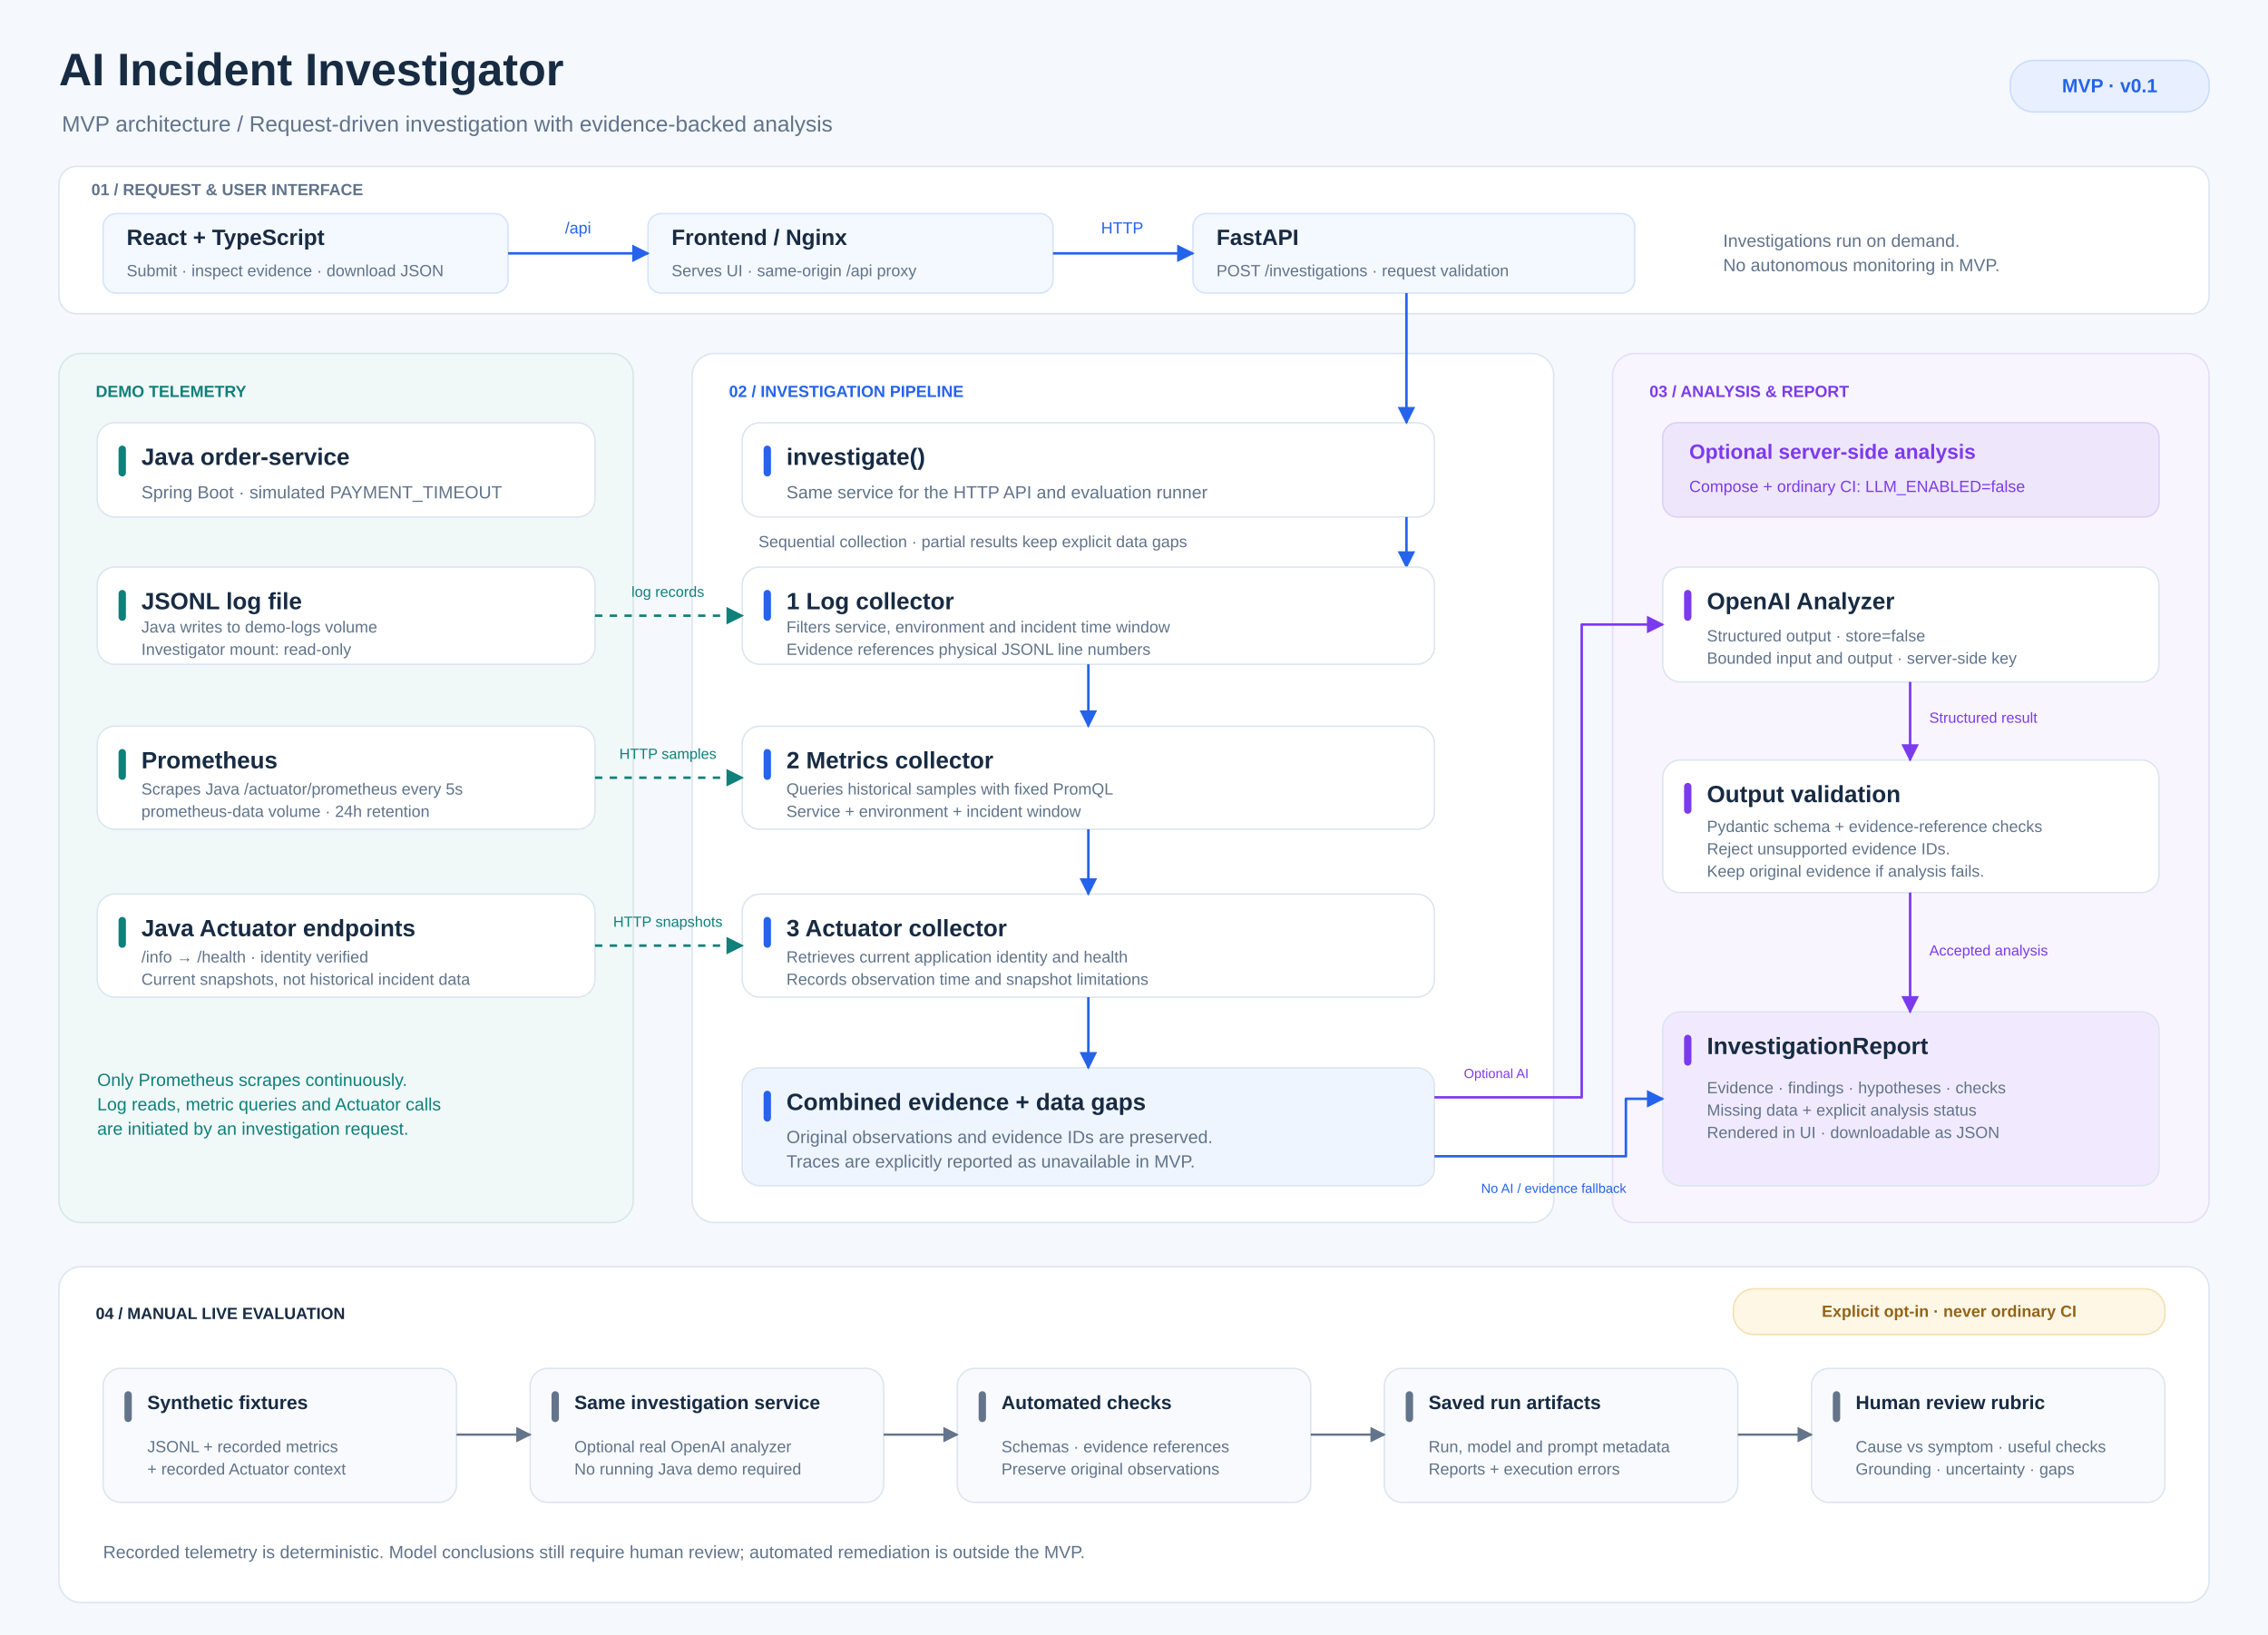
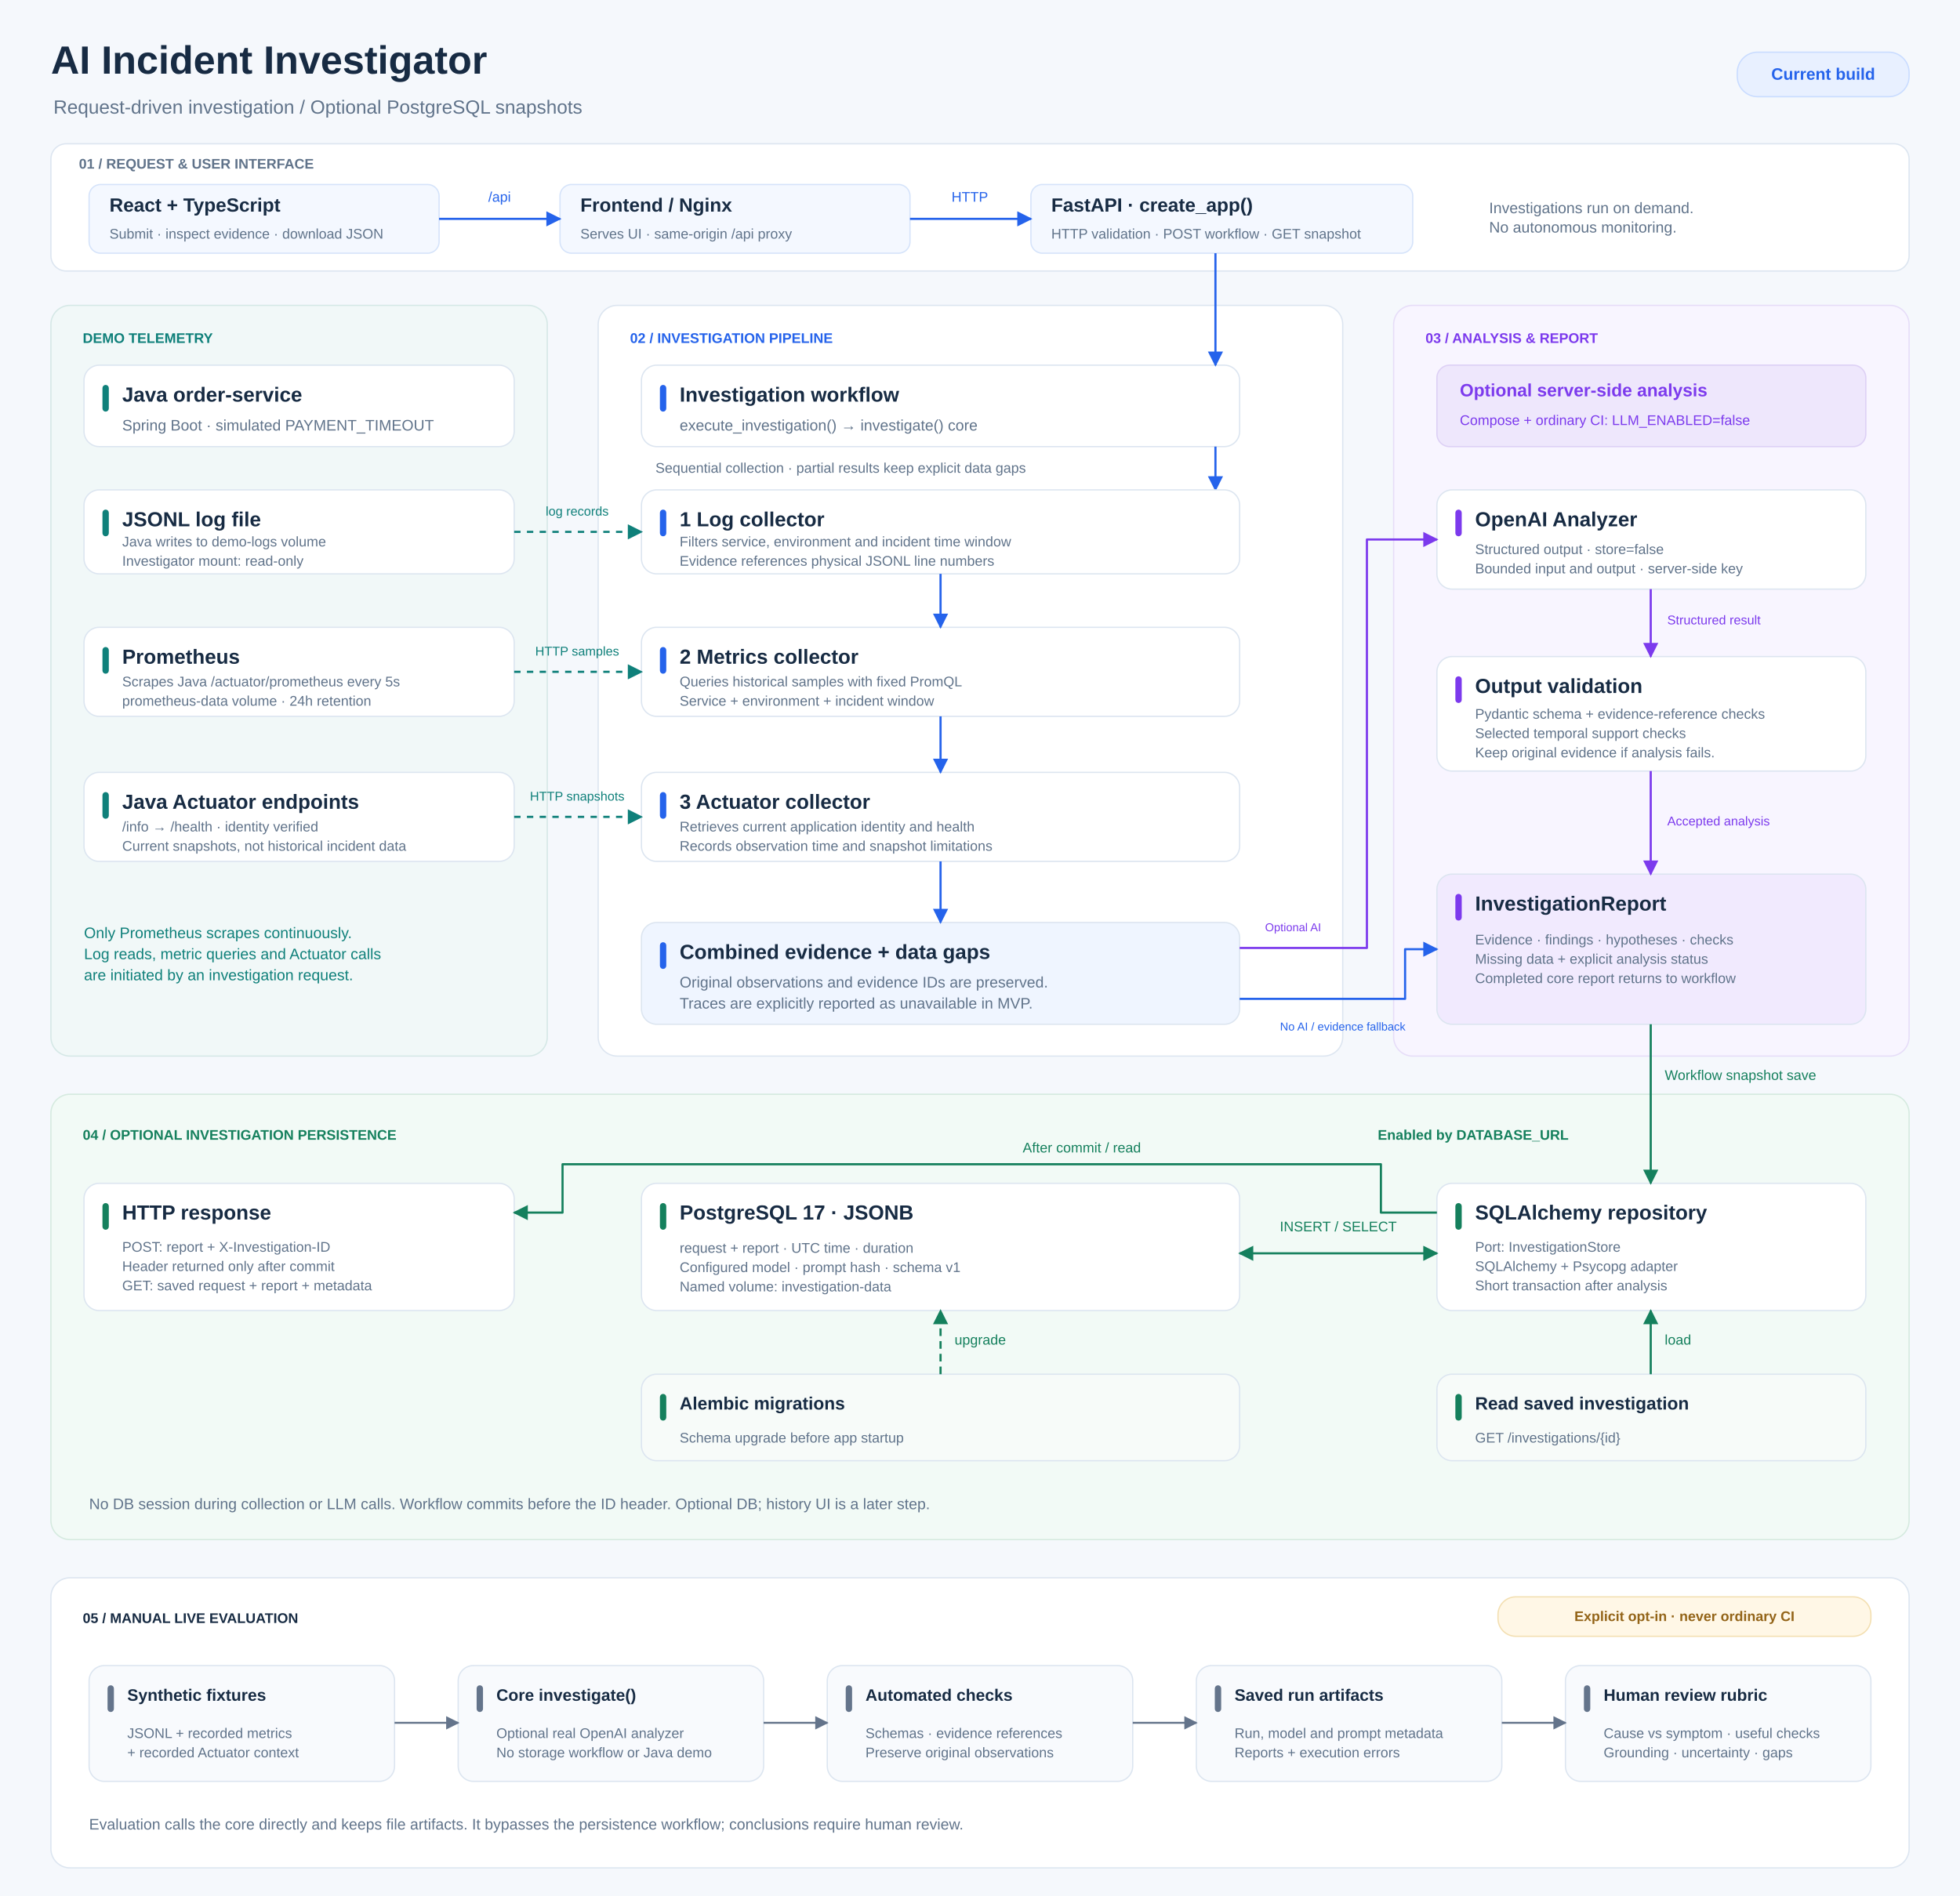
- <svg xmlns="http://www.w3.org/2000/svg" width="1540" height="1110" viewBox="0 0 1540 1110" role="img" aria-labelledby="title desc">
+ <svg xmlns="http://www.w3.org/2000/svg" width="1540" height="1490" viewBox="0 0 1540 1490" role="img" aria-labelledby="title desc">
  <defs>
    <marker id="arrow-blue" viewBox="0 0 10 10" refX="9" refY="5" markerWidth="7" markerHeight="7" orient="auto-start-reverse">
      <path d="M 0 0 L 10 5 L 0 10 z" fill="#2563EB" />
    </marker>
    <marker id="arrow-teal" viewBox="0 0 10 10" refX="9" refY="5" markerWidth="7" markerHeight="7" orient="auto-start-reverse">
      <path d="M 0 0 L 10 5 L 0 10 z" fill="#0F807A" />
    </marker>
    <marker id="arrow-purple" viewBox="0 0 10 10" refX="9" refY="5" markerWidth="7" markerHeight="7" orient="auto-start-reverse">
      <path d="M 0 0 L 10 5 L 0 10 z" fill="#7C3AED" />
    </marker>
    <marker id="arrow-gray" viewBox="0 0 10 10" refX="9" refY="5" markerWidth="7" markerHeight="7" orient="auto-start-reverse">
      <path d="M 0 0 L 10 5 L 0 10 z" fill="#64748B" />
    </marker>
+     <marker id="arrow-green" viewBox="0 0 10 10" refX="9" refY="5" markerWidth="7" markerHeight="7" orient="auto-start-reverse">
+       <path d="M 0 0 L 10 5 L 0 10 z" fill="#15805D" />
+     </marker>
  </defs>
-   <rect id="canvas" x="0" y="0" width="1540" height="1110" rx="0" fill="#F5F8FC" stroke="#F5F8FC" stroke-width="1" />
+   <rect id="canvas" x="0" y="0" width="1540" height="1490" rx="0" fill="#F5F8FC" stroke="#F5F8FC" stroke-width="1" />
  <text id="project-title" x="40" y="57.92" font-family="Arial, Helvetica, sans-serif" font-size="31" font-weight="700" fill="#172B43" text-anchor="start">
    <tspan x="40" dy="0.00">AI Incident Investigator</tspan>
  </text>
  <text id="project-subtitle" x="42" y="89.30" font-family="Arial, Helvetica, sans-serif" font-size="15" font-weight="400" fill="#60738A" text-anchor="start">
-     <tspan x="42" dy="0.00">MVP architecture  /  Request-driven investigation with evidence-backed analysis</tspan>
+     <tspan x="42" dy="0">Request-driven investigation  /  Optional PostgreSQL snapshots</tspan>
  </text>
  <rect id="mvp-badge" x="1365" y="41" width="135" height="35" rx="16" fill="#E8F0FF" stroke="#C9DCFF" stroke-width="1" />
  <text id="mvp-badge-text" x="1432.5" y="62.66" font-family="Arial, Helvetica, sans-serif" font-size="13" font-weight="700" fill="#2563EB" text-anchor="middle">
-     <tspan x="1432.5" dy="0.00">MVP  ·  v0.1</tspan>
+     <tspan x="1432.5" dy="0">Current build</tspan>
  </text>
  <rect id="request-lane" x="40" y="113" width="1460" height="100" rx="12" fill="#FFFFFF" stroke="#DCE5F0" stroke-width="1" />
  <text id="request-title" x="62" y="132.52" font-family="Arial, Helvetica, sans-serif" font-size="11" font-weight="700" fill="#60738A" text-anchor="start">
    <tspan x="62" dy="0.00">01  /  REQUEST &amp; USER INTERFACE</tspan>
  </text>
  <rect id="react" x="70" y="145" width="275" height="54" rx="9" fill="#F4F8FF" stroke="#D5E3FA" stroke-width="1" />
  <text id="react-title" x="86" y="166.30" font-family="Arial, Helvetica, sans-serif" font-size="15" font-weight="700" fill="#172B43" text-anchor="start">
    <tspan x="86" dy="0.00">React + TypeScript</tspan>
  </text>
  <text id="react-body" x="86" y="187.52" font-family="Arial, Helvetica, sans-serif" font-size="11" font-weight="400" fill="#60738A" text-anchor="start">
    <tspan x="86" dy="0.00">Submit · inspect evidence · download JSON</tspan>
  </text>
  <rect id="nginx" x="440" y="145" width="275" height="54" rx="9" fill="#F4F8FF" stroke="#D5E3FA" stroke-width="1" />
  <text id="nginx-title" x="456" y="166.30" font-family="Arial, Helvetica, sans-serif" font-size="15" font-weight="700" fill="#172B43" text-anchor="start">
    <tspan x="456" dy="0.00">Frontend / Nginx</tspan>
  </text>
  <text id="nginx-body" x="456" y="187.52" font-family="Arial, Helvetica, sans-serif" font-size="11" font-weight="400" fill="#60738A" text-anchor="start">
    <tspan x="456" dy="0.00">Serves UI · same-origin /api proxy</tspan>
  </text>
  <rect id="fastapi" x="810" y="145" width="300" height="54" rx="9" fill="#F4F8FF" stroke="#D5E3FA" stroke-width="1" />
  <text id="fastapi-title" x="826" y="166.30" font-family="Arial, Helvetica, sans-serif" font-size="15" font-weight="700" fill="#172B43" text-anchor="start">
-     <tspan x="826" dy="0.00">FastAPI</tspan>
+     <tspan x="826" dy="0">FastAPI · create_app()</tspan>
  </text>
  <text id="fastapi-body" x="826" y="187.52" font-family="Arial, Helvetica, sans-serif" font-size="11" font-weight="400" fill="#60738A" text-anchor="start">
-     <tspan x="826" dy="0.00">POST /investigations · request validation</tspan>
+     <tspan x="826" dy="0">HTTP validation · POST workflow · GET snapshot</tspan>
  </text>
  <path id="request-browser-proxy" d="M 345 172 L 440 172" fill="none" stroke="#2563EB" stroke-width="1.7" stroke-linejoin="round" marker-end="url(#arrow-blue)" />
  <text id="request-api-prefix" x="392.5" y="158.52" font-family="Arial, Helvetica, sans-serif" font-size="11" font-weight="400" fill="#2563EB" text-anchor="middle">
    <tspan x="392.5" dy="0.00">/api</tspan>
  </text>
  <path id="request-proxy-api" d="M 715 172 L 810 172" fill="none" stroke="#2563EB" stroke-width="1.7" stroke-linejoin="round" marker-end="url(#arrow-blue)" />
  <text id="request-proxy-label" x="762.0" y="158.52" font-family="Arial, Helvetica, sans-serif" font-size="11" font-weight="400" fill="#2563EB" text-anchor="middle">
    <tspan x="762.0" dy="0.00">HTTP</tspan>
  </text>
  <text id="request-not-polling" x="1170" y="167.56" font-family="Arial, Helvetica, sans-serif" font-size="12" font-weight="400" fill="#60738A" text-anchor="start">
-     <tspan x="1170" dy="0.00">Investigations run on demand.</tspan>
-     <tspan x="1170" dy="16.56">No autonomous monitoring in MVP.</tspan>
+     <tspan x="1170" dy="0">Investigations run on demand.</tspan>
+     <tspan x="1170" dy="15.18">No autonomous monitoring.</tspan>
  </text>
  <rect id="telemetry-lane" x="40" y="240" width="390" height="590" rx="15" fill="#F1F8F8" stroke="#D5E8E6" stroke-width="1" />
  <rect id="service-lane" x="470" y="240" width="585" height="590" rx="15" fill="#FFFFFF" stroke="#DCE5F0" stroke-width="1" />
  <rect id="analysis-lane" x="1095" y="240" width="405" height="590" rx="15" fill="#F8F5FF" stroke="#E6DDF8" stroke-width="1" />
  <text id="telemetry-title" x="65" y="269.52" font-family="Arial, Helvetica, sans-serif" font-size="11" font-weight="700" fill="#0F807A" text-anchor="start">
    <tspan x="65" dy="0.00">DEMO TELEMETRY</tspan>
  </text>
  <text id="service-title" x="495" y="269.52" font-family="Arial, Helvetica, sans-serif" font-size="11" font-weight="700" fill="#2563EB" text-anchor="start">
    <tspan x="495" dy="0.00">02  /  INVESTIGATION PIPELINE</tspan>
  </text>
  <text id="analysis-title" x="1120" y="269.52" font-family="Arial, Helvetica, sans-serif" font-size="11" font-weight="700" fill="#7C3AED" text-anchor="start">
    <tspan x="1120" dy="0.00">03  /  ANALYSIS &amp; REPORT</tspan>
  </text>
  <rect id="java" x="66" y="287" width="338" height="64" rx="12" fill="#FFFFFF" stroke="#DCE5F0" stroke-width="1" />
  <rect id="java-accent" x="81" y="303" width="4" height="20" rx="2" fill="#0F807A" stroke="#0F807A" stroke-width="1" />
  <text id="java-title" x="96" y="315.62" font-family="Arial, Helvetica, sans-serif" font-size="16" font-weight="700" fill="#172B43" text-anchor="start">
    <tspan x="96" dy="0.00">Java order-service</tspan>
  </text>
  <text id="java-body" x="96" y="338.34" font-family="Arial, Helvetica, sans-serif" font-size="12" font-weight="400" fill="#60738A" text-anchor="start">
    <tspan x="96" dy="0.00">Spring Boot · simulated PAYMENT_TIMEOUT</tspan>
  </text>
  <rect id="orchestrator" x="504" y="287" width="470" height="64" rx="12" fill="#FFFFFF" stroke="#DCE5F0" stroke-width="1" />
  <rect id="orchestrator-accent" x="519" y="303" width="4" height="20" rx="2" fill="#2563EB" stroke="#2563EB" stroke-width="1" />
  <text id="orchestrator-title" x="534" y="315.62" font-family="Arial, Helvetica, sans-serif" font-size="16" font-weight="700" fill="#172B43" text-anchor="start">
-     <tspan x="534" dy="0.00">investigate()</tspan>
+     <tspan x="534" dy="0">Investigation workflow</tspan>
  </text>
  <text id="orchestrator-body" x="534" y="338.34" font-family="Arial, Helvetica, sans-serif" font-size="12" font-weight="400" fill="#60738A" text-anchor="start">
-     <tspan x="534" dy="0.00">Same service for the HTTP API and evaluation runner</tspan>
+     <tspan x="534" dy="0">execute_investigation() → investigate() core</tspan>
  </text>
  <path id="api-orchestrator" d="M 955 199 L 955 287" fill="none" stroke="#2563EB" stroke-width="1.7" stroke-linejoin="round" marker-end="url(#arrow-blue)" />
  <text id="sequential-note" x="515" y="371.52" font-family="Arial, Helvetica, sans-serif" font-size="11" font-weight="400" fill="#60738A" text-anchor="start">
    <tspan x="515" dy="0.00">Sequential collection · partial results keep explicit data gaps</tspan>
  </text>
  <path id="orchestrator-to-logs" d="M 955 351 L 955 385" fill="none" stroke="#2563EB" stroke-width="1.7" stroke-linejoin="round" marker-end="url(#arrow-blue)" />
  <rect id="llm-default" x="1129" y="287" width="337" height="64" rx="10" fill="#EEE7FC" stroke="#DDD0F5" stroke-width="1" />
  <text id="llm-default-title" x="1147" y="311.48" font-family="Arial, Helvetica, sans-serif" font-size="14" font-weight="700" fill="#7C3AED" text-anchor="start">
    <tspan x="1147" dy="0.00">Optional server-side analysis</tspan>
  </text>
  <text id="llm-default-body" x="1147" y="334.02" font-family="Arial, Helvetica, sans-serif" font-size="11" font-weight="400" fill="#7C3AED" text-anchor="start">
    <tspan x="1147" dy="0.00">Compose + ordinary CI: LLM_ENABLED=false</tspan>
  </text>
  <rect id="jsonl" x="66" y="385" width="338" height="66" rx="12" fill="#FFFFFF" stroke="#DCE5F0" stroke-width="1" />
  <rect id="jsonl-accent" x="81" y="401" width="4" height="20" rx="2" fill="#0F807A" stroke="#0F807A" stroke-width="1" />
  <text id="jsonl-title" x="96" y="413.62" font-family="Arial, Helvetica, sans-serif" font-size="16" font-weight="700" fill="#172B43" text-anchor="start">
    <tspan x="96" dy="0.00">JSONL log file</tspan>
  </text>
  <text id="jsonl-body" x="96" y="429.43" font-family="Arial, Helvetica, sans-serif" font-size="11" font-weight="400" fill="#60738A" text-anchor="start">
    <tspan x="96" dy="0.00">Java writes to demo-logs volume</tspan>
    <tspan x="96" dy="15.18">Investigator mount: read-only</tspan>
  </text>
  <rect id="logs-collector" x="504" y="385" width="470" height="66" rx="12" fill="#FFFFFF" stroke="#DCE5F0" stroke-width="1" />
  <rect id="logs-collector-accent" x="519" y="401" width="4" height="20" rx="2" fill="#2563EB" stroke="#2563EB" stroke-width="1" />
  <text id="logs-collector-title" x="534" y="413.62" font-family="Arial, Helvetica, sans-serif" font-size="16" font-weight="700" fill="#172B43" text-anchor="start">
    <tspan x="534" dy="0.00">1   Log collector</tspan>
  </text>
  <text id="logs-collector-body" x="534" y="429.43" font-family="Arial, Helvetica, sans-serif" font-size="11" font-weight="400" fill="#60738A" text-anchor="start">
    <tspan x="534" dy="0.00">Filters service, environment and incident time window</tspan>
    <tspan x="534" dy="15.18">Evidence references physical JSONL line numbers</tspan>
  </text>
  <path id="log-data" d="M 404 418 L 504 418" fill="none" stroke="#0F807A" stroke-width="1.7" stroke-linejoin="round" stroke-dasharray="5 5" marker-end="url(#arrow-teal)" />
  <text id="log-data-label" x="453.5" y="405.20" font-family="Arial, Helvetica, sans-serif" font-size="10" font-weight="400" fill="#0F807A" text-anchor="middle">
    <tspan x="453.5" dy="0.00">log records</tspan>
  </text>
  <rect id="prometheus" x="66" y="493" width="338" height="70" rx="12" fill="#FFFFFF" stroke="#DCE5F0" stroke-width="1" />
  <rect id="prometheus-accent" x="81" y="509" width="4" height="20" rx="2" fill="#0F807A" stroke="#0F807A" stroke-width="1" />
  <text id="prometheus-title" x="96" y="521.62" font-family="Arial, Helvetica, sans-serif" font-size="16" font-weight="700" fill="#172B43" text-anchor="start">
    <tspan x="96" dy="0.00">Prometheus</tspan>
  </text>
  <text id="prometheus-body" x="96" y="539.43" font-family="Arial, Helvetica, sans-serif" font-size="11" font-weight="400" fill="#60738A" text-anchor="start">
    <tspan x="96" dy="0.00">Scrapes Java /actuator/prometheus every 5s</tspan>
    <tspan x="96" dy="15.18">prometheus-data volume · 24h retention</tspan>
  </text>
  <rect id="metrics-collector" x="504" y="493" width="470" height="70" rx="12" fill="#FFFFFF" stroke="#DCE5F0" stroke-width="1" />
  <rect id="metrics-collector-accent" x="519" y="509" width="4" height="20" rx="2" fill="#2563EB" stroke="#2563EB" stroke-width="1" />
  <text id="metrics-collector-title" x="534" y="521.62" font-family="Arial, Helvetica, sans-serif" font-size="16" font-weight="700" fill="#172B43" text-anchor="start">
    <tspan x="534" dy="0.00">2   Metrics collector</tspan>
  </text>
  <text id="metrics-collector-body" x="534" y="539.43" font-family="Arial, Helvetica, sans-serif" font-size="11" font-weight="400" fill="#60738A" text-anchor="start">
    <tspan x="534" dy="0.00">Queries historical samples with fixed PromQL</tspan>
    <tspan x="534" dy="15.18">Service + environment + incident window</tspan>
  </text>
  <path id="metric-data" d="M 404 528 L 504 528" fill="none" stroke="#0F807A" stroke-width="1.7" stroke-linejoin="round" stroke-dasharray="5 5" marker-end="url(#arrow-teal)" />
  <text id="metric-data-label" x="453.5" y="515.20" font-family="Arial, Helvetica, sans-serif" font-size="10" font-weight="400" fill="#0F807A" text-anchor="middle">
    <tspan x="453.5" dy="0.00">HTTP samples</tspan>
  </text>
  <path id="logs-then-metrics" d="M 739 451 L 739 493" fill="none" stroke="#2563EB" stroke-width="1.7" stroke-linejoin="round" marker-end="url(#arrow-blue)" />
  <rect id="actuator" x="66" y="607" width="338" height="70" rx="12" fill="#FFFFFF" stroke="#DCE5F0" stroke-width="1" />
  <rect id="actuator-accent" x="81" y="623" width="4" height="20" rx="2" fill="#0F807A" stroke="#0F807A" stroke-width="1" />
  <text id="actuator-title" x="96" y="635.62" font-family="Arial, Helvetica, sans-serif" font-size="16" font-weight="700" fill="#172B43" text-anchor="start">
    <tspan x="96" dy="0.00">Java Actuator endpoints</tspan>
  </text>
  <text id="actuator-body" x="96" y="653.43" font-family="Arial, Helvetica, sans-serif" font-size="11" font-weight="400" fill="#60738A" text-anchor="start">
    <tspan x="96" dy="0.00">/info → /health · identity verified</tspan>
    <tspan x="96" dy="15.18">Current snapshots, not historical incident data</tspan>
  </text>
  <rect id="actuator-collector" x="504" y="607" width="470" height="70" rx="12" fill="#FFFFFF" stroke="#DCE5F0" stroke-width="1" />
  <rect id="actuator-collector-accent" x="519" y="623" width="4" height="20" rx="2" fill="#2563EB" stroke="#2563EB" stroke-width="1" />
  <text id="actuator-collector-title" x="534" y="635.62" font-family="Arial, Helvetica, sans-serif" font-size="16" font-weight="700" fill="#172B43" text-anchor="start">
    <tspan x="534" dy="0.00">3   Actuator collector</tspan>
  </text>
  <text id="actuator-collector-body" x="534" y="653.43" font-family="Arial, Helvetica, sans-serif" font-size="11" font-weight="400" fill="#60738A" text-anchor="start">
    <tspan x="534" dy="0.00">Retrieves current application identity and health</tspan>
    <tspan x="534" dy="15.18">Records observation time and snapshot limitations</tspan>
  </text>
  <path id="actuator-data" d="M 404 642 L 504 642" fill="none" stroke="#0F807A" stroke-width="1.7" stroke-linejoin="round" stroke-dasharray="5 5" marker-end="url(#arrow-teal)" />
  <text id="actuator-data-label" x="453.5" y="629.20" font-family="Arial, Helvetica, sans-serif" font-size="10" font-weight="400" fill="#0F807A" text-anchor="middle">
    <tspan x="453.5" dy="0.00">HTTP snapshots</tspan>
  </text>
  <path id="metrics-then-actuator" d="M 739 563 L 739 607" fill="none" stroke="#2563EB" stroke-width="1.7" stroke-linejoin="round" marker-end="url(#arrow-blue)" />
  <rect id="combined-evidence" x="504" y="725" width="470" height="80" rx="12" fill="#EFF5FF" stroke="#DCE5F0" stroke-width="1" />
  <rect id="combined-evidence-accent" x="519" y="741" width="4" height="20" rx="2" fill="#2563EB" stroke="#2563EB" stroke-width="1" />
  <text id="combined-evidence-title" x="534" y="753.62" font-family="Arial, Helvetica, sans-serif" font-size="16" font-weight="700" fill="#172B43" text-anchor="start">
    <tspan x="534" dy="0.00">Combined evidence + data gaps</tspan>
  </text>
  <text id="combined-evidence-body" x="534" y="776.06" font-family="Arial, Helvetica, sans-serif" font-size="12" font-weight="400" fill="#60738A" text-anchor="start">
    <tspan x="534" dy="0.00">Original observations and evidence IDs are preserved.</tspan>
    <tspan x="534" dy="16.56">Traces are explicitly reported as unavailable in MVP.</tspan>
  </text>
  <path id="context-to-evidence" d="M 739 677 L 739 725" fill="none" stroke="#2563EB" stroke-width="1.7" stroke-linejoin="round" marker-end="url(#arrow-blue)" />
  <text id="telemetry-note" x="66" y="737.28" font-family="Arial, Helvetica, sans-serif" font-size="12" font-weight="400" fill="#0F807A" text-anchor="start">
    <tspan x="66" dy="0.00">Only Prometheus scrapes continuously.</tspan>
    <tspan x="66" dy="16.56">Log reads, metric queries and Actuator calls</tspan>
    <tspan x="66" dy="16.56">are initiated by an investigation request.</tspan>
  </text>
  <rect id="openai-analyzer" x="1129" y="385" width="337" height="78" rx="12" fill="#FFFFFF" stroke="#DCE5F0" stroke-width="1" />
  <rect id="openai-analyzer-accent" x="1144" y="401" width="4" height="20" rx="2" fill="#7C3AED" stroke="#7C3AED" stroke-width="1" />
  <text id="openai-analyzer-title" x="1159" y="413.62" font-family="Arial, Helvetica, sans-serif" font-size="16" font-weight="700" fill="#172B43" text-anchor="start">
    <tspan x="1159" dy="0.00">OpenAI Analyzer</tspan>
  </text>
  <text id="openai-analyzer-body" x="1159" y="435.43" font-family="Arial, Helvetica, sans-serif" font-size="11" font-weight="400" fill="#60738A" text-anchor="start">
    <tspan x="1159" dy="0.00">Structured output · store=false</tspan>
    <tspan x="1159" dy="15.18">Bounded input and output · server-side key</tspan>
  </text>
  <rect id="output-validation" x="1129" y="516" width="337" height="90" rx="12" fill="#FFFFFF" stroke="#DCE5F0" stroke-width="1" />
  <rect id="output-validation-accent" x="1144" y="532" width="4" height="20" rx="2" fill="#7C3AED" stroke="#7C3AED" stroke-width="1" />
  <text id="output-validation-title" x="1159" y="544.62" font-family="Arial, Helvetica, sans-serif" font-size="16" font-weight="700" fill="#172B43" text-anchor="start">
    <tspan x="1159" dy="0.00">Output validation</tspan>
  </text>
  <text id="output-validation-body" x="1159" y="564.84" font-family="Arial, Helvetica, sans-serif" font-size="11" font-weight="400" fill="#60738A" text-anchor="start">
-     <tspan x="1159" dy="0.00">Pydantic schema + evidence-reference checks</tspan>
-     <tspan x="1159" dy="15.18">Reject unsupported evidence IDs.</tspan>
+     <tspan x="1159" dy="0">Pydantic schema + evidence-reference checks</tspan>
+     <tspan x="1159" dy="15.18">Selected temporal support checks</tspan>
    <tspan x="1159" dy="15.18">Keep original evidence if analysis fails.</tspan>
  </text>
  <rect id="report" x="1129" y="687" width="337" height="118" rx="12" fill="#F1EAFE" stroke="#DCE5F0" stroke-width="1" />
  <rect id="report-accent" x="1144" y="703" width="4" height="20" rx="2" fill="#7C3AED" stroke="#7C3AED" stroke-width="1" />
  <text id="report-title" x="1159" y="715.62" font-family="Arial, Helvetica, sans-serif" font-size="16" font-weight="700" fill="#172B43" text-anchor="start">
    <tspan x="1159" dy="0.00">InvestigationReport</tspan>
  </text>
  <text id="report-body" x="1159" y="742.25" font-family="Arial, Helvetica, sans-serif" font-size="11" font-weight="400" fill="#60738A" text-anchor="start">
-     <tspan x="1159" dy="0.00">Evidence · findings · hypotheses · checks</tspan>
+     <tspan x="1159" dy="0">Evidence · findings · hypotheses · checks</tspan>
    <tspan x="1159" dy="15.18">Missing data + explicit analysis status</tspan>
    <tspan x="1159" dy="15.18" />
-     <tspan x="1159" dy="15.18">Rendered in UI · downloadable as JSON</tspan>
+     <tspan x="1159" dy="15.18">Completed core report returns to workflow</tspan>
  </text>
  <path id="evidence-to-analyzer" d="M 974 745 L 1074 745 L 1074 424 L 1129 424" fill="none" stroke="#7C3AED" stroke-width="1.7" stroke-linejoin="round" marker-end="url(#arrow-purple)" />
  <text id="optional-analysis-label" x="1016.0" y="731.88" font-family="Arial, Helvetica, sans-serif" font-size="9" font-weight="400" fill="#7C3AED" text-anchor="middle">
    <tspan x="1016.0" dy="0.00">Optional AI</tspan>
  </text>
  <path id="analyzer-to-validation" d="M 1297 463 L 1297 516" fill="none" stroke="#7C3AED" stroke-width="1.7" stroke-linejoin="round" marker-end="url(#arrow-purple)" />
  <text id="structured-output-label" x="1310" y="490.70" font-family="Arial, Helvetica, sans-serif" font-size="10" font-weight="400" fill="#7C3AED" text-anchor="start">
    <tspan x="1310" dy="0.00">Structured result</tspan>
  </text>
  <path id="validation-to-report" d="M 1297 606 L 1297 687" fill="none" stroke="#7C3AED" stroke-width="1.7" stroke-linejoin="round" marker-end="url(#arrow-purple)" />
  <text id="accepted-result-label" x="1310" y="648.70" font-family="Arial, Helvetica, sans-serif" font-size="10" font-weight="400" fill="#7C3AED" text-anchor="start">
    <tspan x="1310" dy="0.00">Accepted analysis</tspan>
  </text>
  <path id="evidence-to-report" d="M 974 785 L 1104 785 L 1104 746 L 1129 746" fill="none" stroke="#2563EB" stroke-width="1.7" stroke-linejoin="round" marker-end="url(#arrow-blue)" />
  <text id="fallback-label" x="1055.0" y="809.88" font-family="Arial, Helvetica, sans-serif" font-size="9" font-weight="400" fill="#2563EB" text-anchor="middle">
    <tspan x="1055.0" dy="0.00">No AI / evidence fallback</tspan>
  </text>
-   <rect id="evaluation-lane" x="40" y="860" width="1460" height="228" rx="15" fill="#FFFFFF" stroke="#DCE5F0" stroke-width="1" />
-   <text id="evaluation-title" x="65" y="895.52" font-family="Arial, Helvetica, sans-serif" font-size="11" font-weight="700" fill="#172B43" text-anchor="start">
-     <tspan x="65" dy="0.00">04  /  MANUAL LIVE EVALUATION</tspan>
-   </text>
-   <rect id="evaluation-badge" x="1177" y="875" width="293" height="31" rx="14" fill="#FFF7E6" stroke="#F3DFB1" stroke-width="1" />
-   <text id="evaluation-badge-text" x="1323.5" y="894.02" font-family="Arial, Helvetica, sans-serif" font-size="11" font-weight="700" fill="#936418" text-anchor="middle">
+   <rect id="evaluation-lane" x="40" y="860" width="1460" height="228" rx="15" fill="#FFFFFF" stroke="#DCE5F0" stroke-width="1" transform="translate(0 380)" />
+   <text id="evaluation-title" x="65" y="895.52" font-family="Arial, Helvetica, sans-serif" font-size="11" font-weight="700" fill="#172B43" text-anchor="start" transform="translate(0 380)">
+     <tspan x="65" dy="0">05  /  MANUAL LIVE EVALUATION</tspan>
+   </text>
+   <rect id="evaluation-badge" x="1177" y="875" width="293" height="31" rx="14" fill="#FFF7E6" stroke="#F3DFB1" stroke-width="1" transform="translate(0 380)" />
+   <text id="evaluation-badge-text" x="1323.5" y="894.02" font-family="Arial, Helvetica, sans-serif" font-size="11" font-weight="700" fill="#936418" text-anchor="middle" transform="translate(0 380)">
    <tspan x="1323.5" dy="0.00">Explicit opt-in · never ordinary CI</tspan>
  </text>
-   <rect id="eval-fixtures" x="70" y="929" width="240" height="91" rx="12" fill="#F8FAFD" stroke="#DCE5F0" stroke-width="1" />
-   <rect id="eval-fixtures-accent" x="85" y="945" width="4" height="20" rx="2" fill="#64748B" stroke="#64748B" stroke-width="1" />
-   <text id="eval-fixtures-title" x="100" y="956.66" font-family="Arial, Helvetica, sans-serif" font-size="13" font-weight="700" fill="#172B43" text-anchor="start">
+   <rect id="eval-fixtures" x="70" y="929" width="240" height="91" rx="12" fill="#F8FAFD" stroke="#DCE5F0" stroke-width="1" transform="translate(0 380)" />
+   <rect id="eval-fixtures-accent" x="85" y="945" width="4" height="20" rx="2" fill="#64748B" stroke="#64748B" stroke-width="1" transform="translate(0 380)" />
+   <text id="eval-fixtures-title" x="100" y="956.66" font-family="Arial, Helvetica, sans-serif" font-size="13" font-weight="700" fill="#172B43" text-anchor="start" transform="translate(0 380)">
    <tspan x="100" dy="0.00">Synthetic fixtures</tspan>
  </text>
-   <text id="eval-fixtures-body" x="100" y="985.93" font-family="Arial, Helvetica, sans-serif" font-size="11" font-weight="400" fill="#60738A" text-anchor="start">
+   <text id="eval-fixtures-body" x="100" y="985.93" font-family="Arial, Helvetica, sans-serif" font-size="11" font-weight="400" fill="#60738A" text-anchor="start" transform="translate(0 380)">
    <tspan x="100" dy="0.00">JSONL + recorded metrics</tspan>
    <tspan x="100" dy="15.18">+ recorded Actuator context</tspan>
  </text>
-   <rect id="eval-pipeline" x="360" y="929" width="240" height="91" rx="12" fill="#F8FAFD" stroke="#DCE5F0" stroke-width="1" />
-   <rect id="eval-pipeline-accent" x="375" y="945" width="4" height="20" rx="2" fill="#64748B" stroke="#64748B" stroke-width="1" />
-   <text id="eval-pipeline-title" x="390" y="956.66" font-family="Arial, Helvetica, sans-serif" font-size="13" font-weight="700" fill="#172B43" text-anchor="start">
-     <tspan x="390" dy="0.00">Same investigation service</tspan>
-   </text>
-   <text id="eval-pipeline-body" x="390" y="985.93" font-family="Arial, Helvetica, sans-serif" font-size="11" font-weight="400" fill="#60738A" text-anchor="start">
-     <tspan x="390" dy="0.00">Optional real OpenAI analyzer</tspan>
-     <tspan x="390" dy="15.18">No running Java demo required</tspan>
-   </text>
-   <path id="eval-edge-1" d="M 310 974 L 360 974" fill="none" stroke="#64748B" stroke-width="1.5" stroke-linejoin="round" marker-end="url(#arrow-gray)" />
-   <rect id="eval-checks" x="650" y="929" width="240" height="91" rx="12" fill="#F8FAFD" stroke="#DCE5F0" stroke-width="1" />
-   <rect id="eval-checks-accent" x="665" y="945" width="4" height="20" rx="2" fill="#64748B" stroke="#64748B" stroke-width="1" />
-   <text id="eval-checks-title" x="680" y="956.66" font-family="Arial, Helvetica, sans-serif" font-size="13" font-weight="700" fill="#172B43" text-anchor="start">
+   <rect id="eval-pipeline" x="360" y="929" width="240" height="91" rx="12" fill="#F8FAFD" stroke="#DCE5F0" stroke-width="1" transform="translate(0 380)" />
+   <rect id="eval-pipeline-accent" x="375" y="945" width="4" height="20" rx="2" fill="#64748B" stroke="#64748B" stroke-width="1" transform="translate(0 380)" />
+   <text id="eval-pipeline-title" x="390" y="956.66" font-family="Arial, Helvetica, sans-serif" font-size="13" font-weight="700" fill="#172B43" text-anchor="start" transform="translate(0 380)">
+     <tspan x="390" dy="0">Core investigate()</tspan>
+   </text>
+   <text id="eval-pipeline-body" x="390" y="985.93" font-family="Arial, Helvetica, sans-serif" font-size="11" font-weight="400" fill="#60738A" text-anchor="start" transform="translate(0 380)">
+     <tspan x="390" dy="0">Optional real OpenAI analyzer</tspan>
+     <tspan x="390" dy="15.18">No storage workflow or Java demo</tspan>
+   </text>
+   <path id="eval-edge-1" d="M 310 974 L 360 974" fill="none" stroke="#64748B" stroke-width="1.5" stroke-linejoin="round" marker-end="url(#arrow-gray)" transform="translate(0 380)" />
+   <rect id="eval-checks" x="650" y="929" width="240" height="91" rx="12" fill="#F8FAFD" stroke="#DCE5F0" stroke-width="1" transform="translate(0 380)" />
+   <rect id="eval-checks-accent" x="665" y="945" width="4" height="20" rx="2" fill="#64748B" stroke="#64748B" stroke-width="1" transform="translate(0 380)" />
+   <text id="eval-checks-title" x="680" y="956.66" font-family="Arial, Helvetica, sans-serif" font-size="13" font-weight="700" fill="#172B43" text-anchor="start" transform="translate(0 380)">
    <tspan x="680" dy="0.00">Automated checks</tspan>
  </text>
-   <text id="eval-checks-body" x="680" y="985.93" font-family="Arial, Helvetica, sans-serif" font-size="11" font-weight="400" fill="#60738A" text-anchor="start">
+   <text id="eval-checks-body" x="680" y="985.93" font-family="Arial, Helvetica, sans-serif" font-size="11" font-weight="400" fill="#60738A" text-anchor="start" transform="translate(0 380)">
    <tspan x="680" dy="0.00">Schemas · evidence references</tspan>
    <tspan x="680" dy="15.18">Preserve original observations</tspan>
  </text>
-   <path id="eval-edge-2" d="M 600 974 L 650 974" fill="none" stroke="#64748B" stroke-width="1.5" stroke-linejoin="round" marker-end="url(#arrow-gray)" />
-   <rect id="eval-artifacts" x="940" y="929" width="240" height="91" rx="12" fill="#F8FAFD" stroke="#DCE5F0" stroke-width="1" />
-   <rect id="eval-artifacts-accent" x="955" y="945" width="4" height="20" rx="2" fill="#64748B" stroke="#64748B" stroke-width="1" />
-   <text id="eval-artifacts-title" x="970" y="956.66" font-family="Arial, Helvetica, sans-serif" font-size="13" font-weight="700" fill="#172B43" text-anchor="start">
+   <path id="eval-edge-2" d="M 600 974 L 650 974" fill="none" stroke="#64748B" stroke-width="1.5" stroke-linejoin="round" marker-end="url(#arrow-gray)" transform="translate(0 380)" />
+   <rect id="eval-artifacts" x="940" y="929" width="240" height="91" rx="12" fill="#F8FAFD" stroke="#DCE5F0" stroke-width="1" transform="translate(0 380)" />
+   <rect id="eval-artifacts-accent" x="955" y="945" width="4" height="20" rx="2" fill="#64748B" stroke="#64748B" stroke-width="1" transform="translate(0 380)" />
+   <text id="eval-artifacts-title" x="970" y="956.66" font-family="Arial, Helvetica, sans-serif" font-size="13" font-weight="700" fill="#172B43" text-anchor="start" transform="translate(0 380)">
    <tspan x="970" dy="0.00">Saved run artifacts</tspan>
  </text>
-   <text id="eval-artifacts-body" x="970" y="985.93" font-family="Arial, Helvetica, sans-serif" font-size="11" font-weight="400" fill="#60738A" text-anchor="start">
+   <text id="eval-artifacts-body" x="970" y="985.93" font-family="Arial, Helvetica, sans-serif" font-size="11" font-weight="400" fill="#60738A" text-anchor="start" transform="translate(0 380)">
    <tspan x="970" dy="0.00">Run, model and prompt metadata</tspan>
    <tspan x="970" dy="15.18">Reports + execution errors</tspan>
  </text>
-   <path id="eval-edge-3" d="M 890 974 L 940 974" fill="none" stroke="#64748B" stroke-width="1.5" stroke-linejoin="round" marker-end="url(#arrow-gray)" />
-   <rect id="eval-rubric" x="1230" y="929" width="240" height="91" rx="12" fill="#F8FAFD" stroke="#DCE5F0" stroke-width="1" />
-   <rect id="eval-rubric-accent" x="1245" y="945" width="4" height="20" rx="2" fill="#64748B" stroke="#64748B" stroke-width="1" />
-   <text id="eval-rubric-title" x="1260" y="956.66" font-family="Arial, Helvetica, sans-serif" font-size="13" font-weight="700" fill="#172B43" text-anchor="start">
+   <path id="eval-edge-3" d="M 890 974 L 940 974" fill="none" stroke="#64748B" stroke-width="1.5" stroke-linejoin="round" marker-end="url(#arrow-gray)" transform="translate(0 380)" />
+   <rect id="eval-rubric" x="1230" y="929" width="240" height="91" rx="12" fill="#F8FAFD" stroke="#DCE5F0" stroke-width="1" transform="translate(0 380)" />
+   <rect id="eval-rubric-accent" x="1245" y="945" width="4" height="20" rx="2" fill="#64748B" stroke="#64748B" stroke-width="1" transform="translate(0 380)" />
+   <text id="eval-rubric-title" x="1260" y="956.66" font-family="Arial, Helvetica, sans-serif" font-size="13" font-weight="700" fill="#172B43" text-anchor="start" transform="translate(0 380)">
    <tspan x="1260" dy="0.00">Human review rubric</tspan>
  </text>
-   <text id="eval-rubric-body" x="1260" y="985.93" font-family="Arial, Helvetica, sans-serif" font-size="11" font-weight="400" fill="#60738A" text-anchor="start">
+   <text id="eval-rubric-body" x="1260" y="985.93" font-family="Arial, Helvetica, sans-serif" font-size="11" font-weight="400" fill="#60738A" text-anchor="start" transform="translate(0 380)">
    <tspan x="1260" dy="0.00">Cause vs symptom · useful checks</tspan>
    <tspan x="1260" dy="15.18">Grounding · uncertainty · gaps</tspan>
  </text>
-   <path id="eval-edge-4" d="M 1180 974 L 1230 974" fill="none" stroke="#64748B" stroke-width="1.5" stroke-linejoin="round" marker-end="url(#arrow-gray)" />
-   <text id="evaluation-limitation" x="70" y="1057.84" font-family="Arial, Helvetica, sans-serif" font-size="12" font-weight="400" fill="#60738A" text-anchor="start">
-     <tspan x="70" dy="0.00">Recorded telemetry is deterministic. Model conclusions still require human review; automated remediation is outside the MVP.</tspan>
+   <path id="eval-edge-4" d="M 1180 974 L 1230 974" fill="none" stroke="#64748B" stroke-width="1.5" stroke-linejoin="round" marker-end="url(#arrow-gray)" transform="translate(0 380)" />
+   <text id="evaluation-limitation" x="70" y="1057.84" font-family="Arial, Helvetica, sans-serif" font-size="12" font-weight="400" fill="#60738A" text-anchor="start" transform="translate(0 380)">
+     <tspan x="70" dy="0">Evaluation calls the core directly and keeps file artifacts. It bypasses the persistence workflow; conclusions require human review.</tspan>
+   </text>
+   <rect id="storage-lane" x="40" y="860" width="1460" height="350" rx="15" fill="#F2FAF6" stroke="#D5EADF" stroke-width="1" />
+   <text id="storage-title" x="65" y="895.74" font-family="Arial, Helvetica, sans-serif" font-size="11" font-weight="700" fill="#15805D" text-anchor="start">
+     <tspan x="65" dy="0">04  /  OPTIONAL INVESTIGATION PERSISTENCE</tspan>
+   </text>
+   <text id="storage-gate" x="1157.5" y="895.74" font-family="Arial, Helvetica, sans-serif" font-size="11" font-weight="700" fill="#15805D" text-anchor="middle">
+     <tspan x="1157.5" dy="0">Enabled by DATABASE_URL</tspan>
+   </text>
+   <rect id="saved-response" x="66" y="930" width="338" height="100" rx="12" fill="#FFFFFF" stroke="#DCE5F0" stroke-width="1" />
+   <rect id="saved-response-accent" x="81" y="946" width="4" height="20" rx="2" fill="#15805D" stroke="#15805D" stroke-width="1" />
+   <text id="saved-response-title" x="96" y="958.44" font-family="Arial, Helvetica, sans-serif" font-size="16" font-weight="700" fill="#172B43" text-anchor="start">
+     <tspan x="96" dy="0">HTTP response</tspan>
+   </text>
+   <text id="saved-response-body" x="96" y="983.74" font-family="Arial, Helvetica, sans-serif" font-size="11" font-weight="400" fill="#60738A" text-anchor="start">
+     <tspan x="96" dy="0">POST: report + X-Investigation-ID</tspan>
+     <tspan x="96" dy="15.18">Header returned only after commit</tspan>
+     <tspan x="96" dy="15.18">GET: saved request + report + metadata</tspan>
+   </text>
+   <rect id="postgres" x="504" y="930" width="470" height="100" rx="12" fill="#FFFFFF" stroke="#DCE5F0" stroke-width="1" />
+   <rect id="postgres-accent" x="519" y="946" width="4" height="20" rx="2" fill="#15805D" stroke="#15805D" stroke-width="1" />
+   <text id="postgres-title" x="534" y="958.44" font-family="Arial, Helvetica, sans-serif" font-size="16" font-weight="700" fill="#172B43" text-anchor="start">
+     <tspan x="534" dy="0">PostgreSQL 17 · JSONB</tspan>
+   </text>
+   <text id="postgres-body" x="534" y="984.56" font-family="Arial, Helvetica, sans-serif" font-size="11" font-weight="400" fill="#60738A" text-anchor="start">
+     <tspan x="534" dy="0">request + report · UTC time · duration</tspan>
+     <tspan x="534" dy="15.18">Configured model · prompt hash · schema v1</tspan>
+     <tspan x="534" dy="15.18">Named volume: investigation-data</tspan>
+   </text>
+   <rect id="snapshot-repository" x="1129" y="930" width="337" height="100" rx="12" fill="#FFFFFF" stroke="#DCE5F0" stroke-width="1" />
+   <rect id="snapshot-repository-accent" x="1144" y="946" width="4" height="20" rx="2" fill="#15805D" stroke="#15805D" stroke-width="1" />
+   <text id="snapshot-repository-title" x="1159" y="958.44" font-family="Arial, Helvetica, sans-serif" font-size="16" font-weight="700" fill="#172B43" text-anchor="start">
+     <tspan x="1159" dy="0">SQLAlchemy repository</tspan>
+   </text>
+   <text id="snapshot-repository-body" x="1159" y="983.74" font-family="Arial, Helvetica, sans-serif" font-size="11" font-weight="400" fill="#60738A" text-anchor="start">
+     <tspan x="1159" dy="0">Port: InvestigationStore</tspan>
+     <tspan x="1159" dy="15.18">SQLAlchemy + Psycopg adapter</tspan>
+     <tspan x="1159" dy="15.18">Short transaction after analysis</tspan>
+   </text>
+   <rect id="alembic" x="504" y="1080" width="470" height="68" rx="12" fill="#F7FBF9" stroke="#DCE5F0" stroke-width="1" />
+   <rect id="alembic-accent" x="519" y="1096" width="4" height="20" rx="2" fill="#15805D" stroke="#15805D" stroke-width="1" />
+   <text id="alembic-title" x="534" y="1107.76" font-family="Arial, Helvetica, sans-serif" font-size="14" font-weight="700" fill="#172B43" text-anchor="start">
+     <tspan x="534" dy="0">Alembic migrations</tspan>
+   </text>
+   <text id="alembic-body" x="534" y="1133.74" font-family="Arial, Helvetica, sans-serif" font-size="11" font-weight="400" fill="#60738A" text-anchor="start">
+     <tspan x="534" dy="0">Schema upgrade before app startup</tspan>
+   </text>
+   <rect id="snapshot-read" x="1129" y="1080" width="337" height="68" rx="12" fill="#F7FBF9" stroke="#DCE5F0" stroke-width="1" />
+   <rect id="snapshot-read-accent" x="1144" y="1096" width="4" height="20" rx="2" fill="#15805D" stroke="#15805D" stroke-width="1" />
+   <text id="snapshot-read-title" x="1159" y="1107.76" font-family="Arial, Helvetica, sans-serif" font-size="14" font-weight="700" fill="#172B43" text-anchor="start">
+     <tspan x="1159" dy="0">Read saved investigation</tspan>
+   </text>
+   <text id="snapshot-read-body" x="1159" y="1133.74" font-family="Arial, Helvetica, sans-serif" font-size="11" font-weight="400" fill="#60738A" text-anchor="start">
+     <tspan x="1159" dy="0">GET /investigations/{id}</tspan>
+   </text>
+   <path id="report-to-storage" d="M 1297 805 L 1297 930" fill="none" stroke="#15805D" stroke-width="1.7" stroke-linejoin="round" marker-end="url(#arrow-green)" />
+   <text id="report-save-label" x="1308" y="848.74" font-family="Arial, Helvetica, sans-serif" font-size="11" font-weight="400" fill="#15805D" text-anchor="start">
+     <tspan x="1308" dy="0">Workflow snapshot save</tspan>
+   </text>
+   <path id="repository-database" d="M 1129 985 L 974 985" fill="none" stroke="#15805D" stroke-width="1.7" stroke-linejoin="round" marker-end="url(#arrow-green)" marker-start="url(#arrow-green)" />
+   <text id="database-operations" x="1051.5" y="967.74" font-family="Arial, Helvetica, sans-serif" font-size="11" font-weight="400" fill="#15805D" text-anchor="middle">
+     <tspan x="1051.5" dy="0">INSERT / SELECT</tspan>
+   </text>
+   <path id="repository-response" d="M 1129 953 L 1085 953 L 1085 915 L 442 915 L 442 953 L 404 953" fill="none" stroke="#15805D" stroke-width="1.7" stroke-linejoin="round" marker-end="url(#arrow-green)" />
+   <text id="storage-response-label" x="850.0" y="905.74" font-family="Arial, Helvetica, sans-serif" font-size="11" font-weight="400" fill="#15805D" text-anchor="middle">
+     <tspan x="850.0" dy="0">After commit / read</tspan>
+   </text>
+   <path id="migration-database" d="M 739 1080 L 739 1030" fill="none" stroke="#15805D" stroke-width="1.7" stroke-linejoin="round" marker-end="url(#arrow-green)" stroke-dasharray="6 4" />
+   <text id="migration-label" x="750" y="1056.74" font-family="Arial, Helvetica, sans-serif" font-size="11" font-weight="400" fill="#15805D" text-anchor="start">
+     <tspan x="750" dy="0">upgrade</tspan>
+   </text>
+   <path id="read-repository" d="M 1297 1080 L 1297 1030" fill="none" stroke="#15805D" stroke-width="1.7" stroke-linejoin="round" marker-end="url(#arrow-green)" />
+   <text id="read-label" x="1308" y="1056.74" font-family="Arial, Helvetica, sans-serif" font-size="11" font-weight="400" fill="#15805D" text-anchor="start">
+     <tspan x="1308" dy="0">load</tspan>
+   </text>
+   <text id="storage-limits" x="70" y="1186.08" font-family="Arial, Helvetica, sans-serif" font-size="12" font-weight="400" fill="#60738A" text-anchor="start">
+     <tspan x="70" dy="0">No DB session during collection or LLM calls. Workflow commits before the ID header. Optional DB; history UI is a later step.</tspan>
  </text>
</svg>
